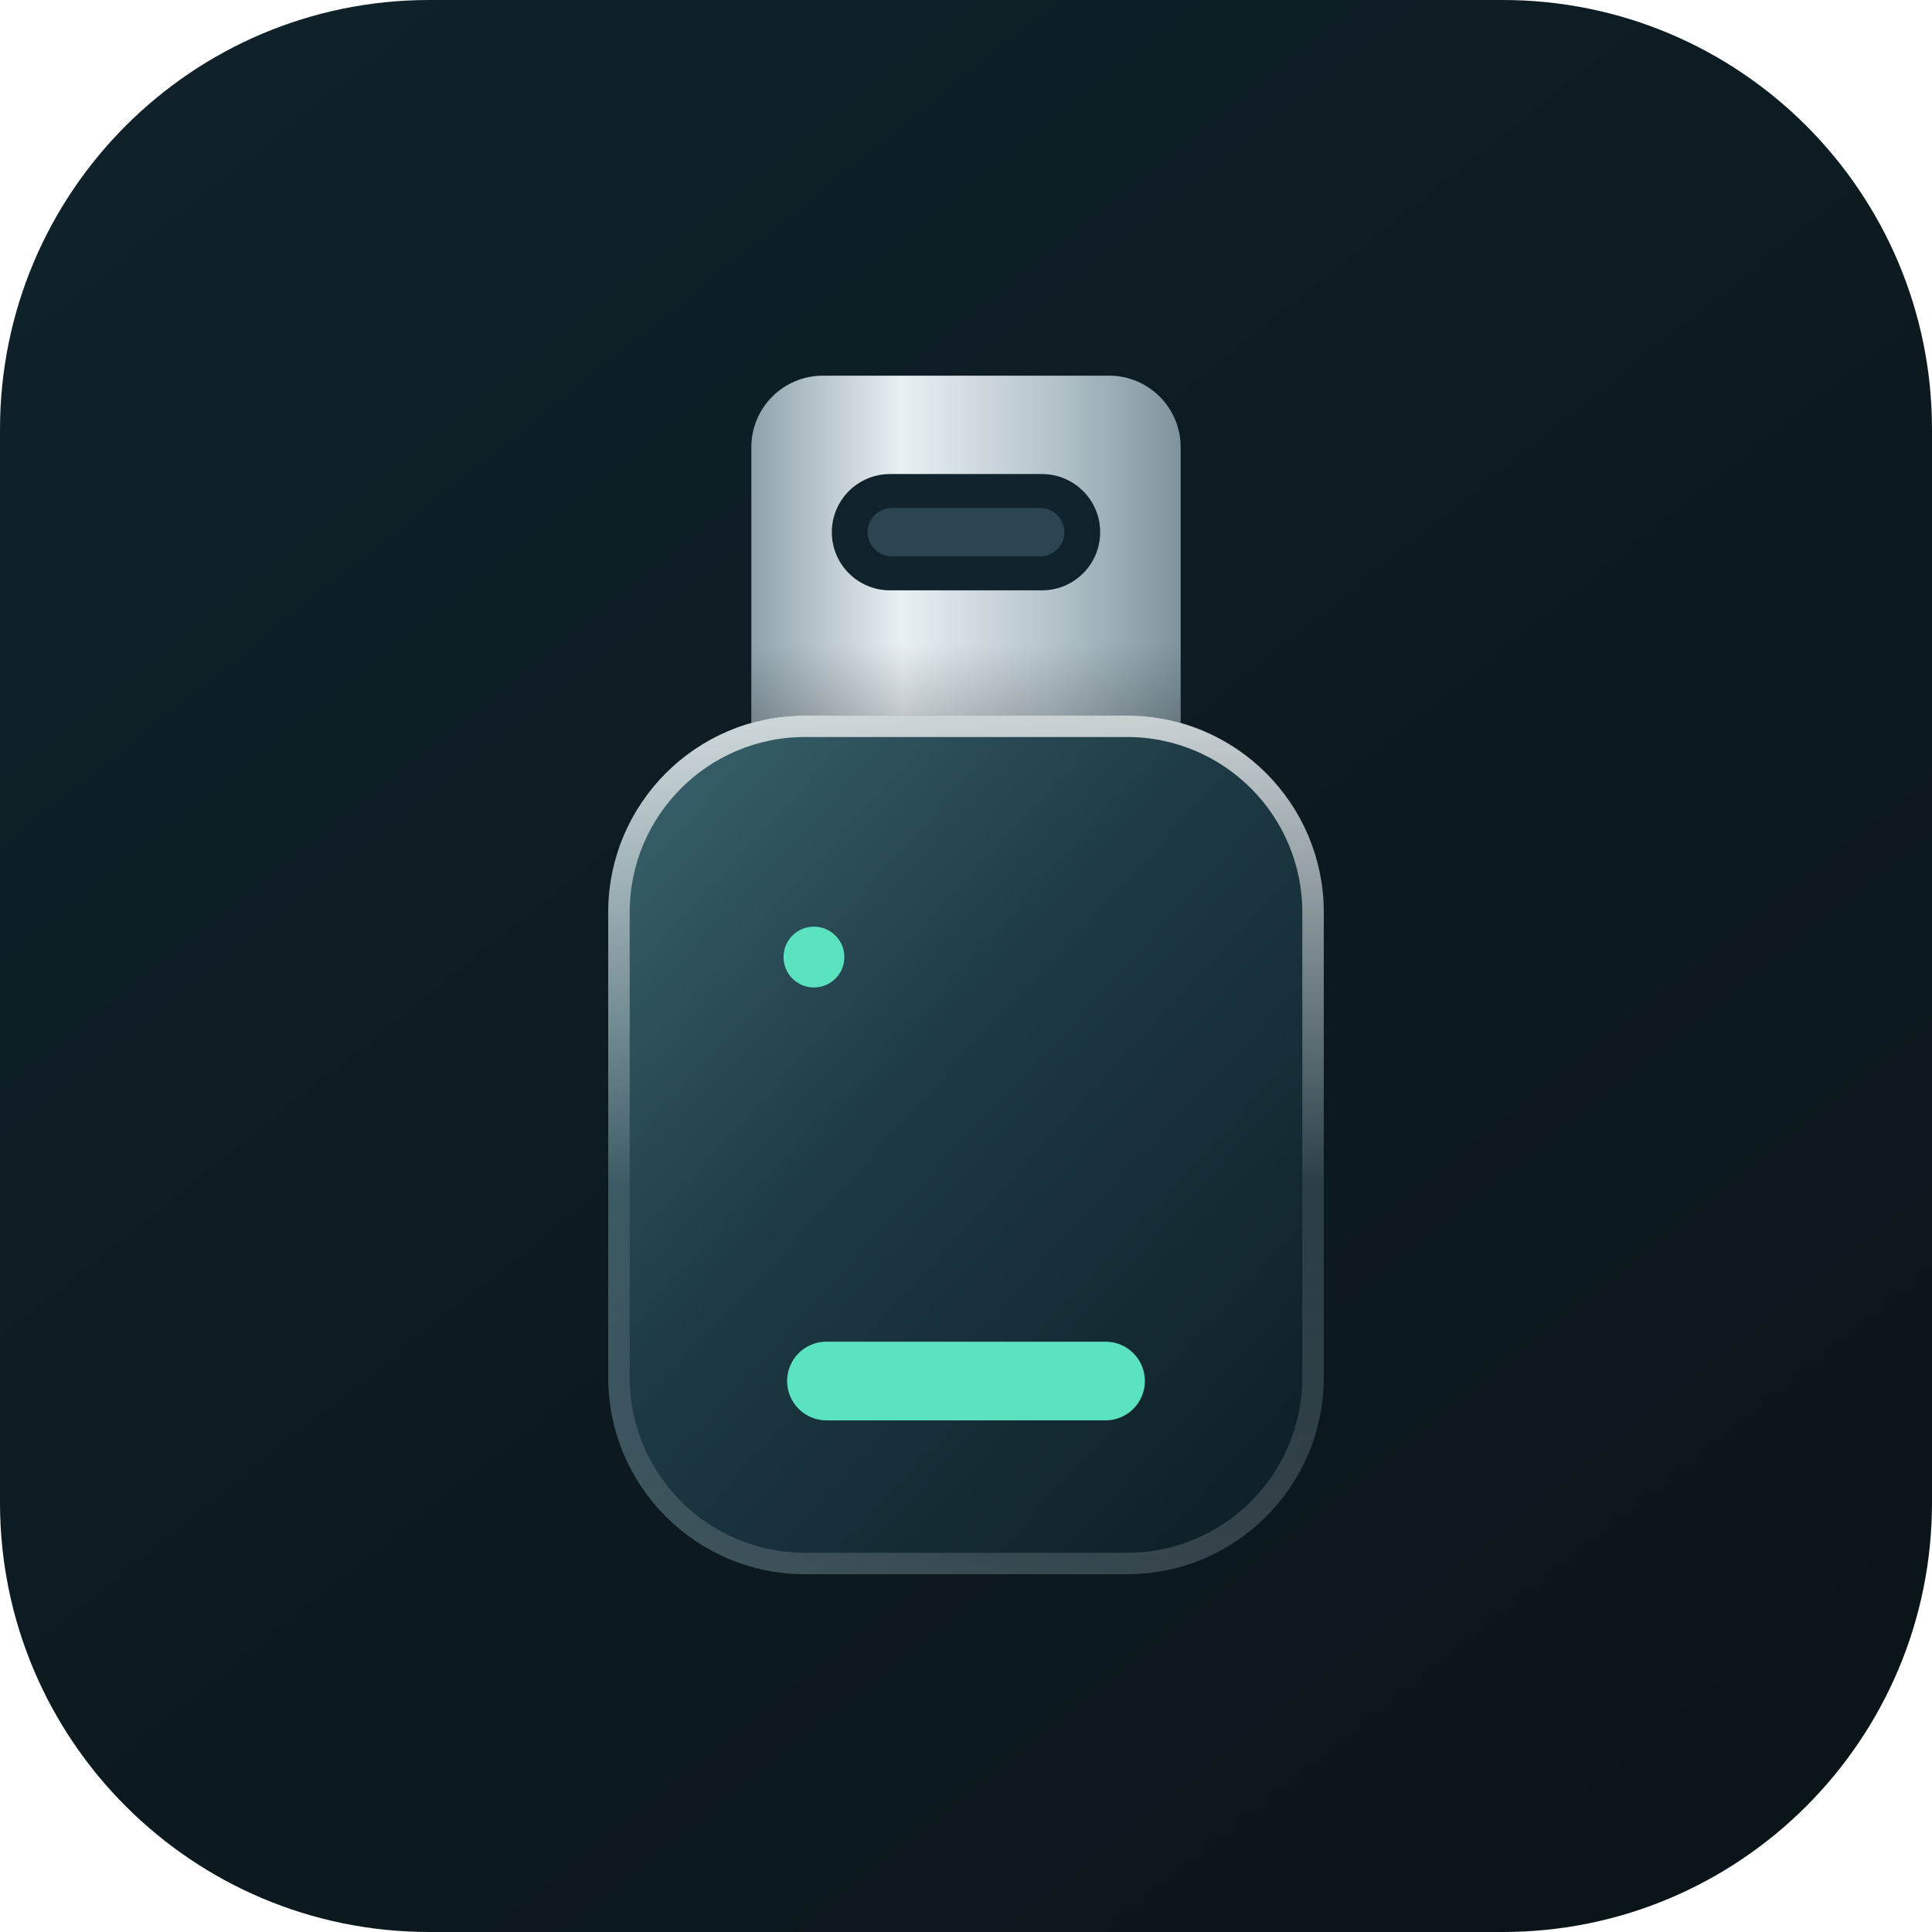
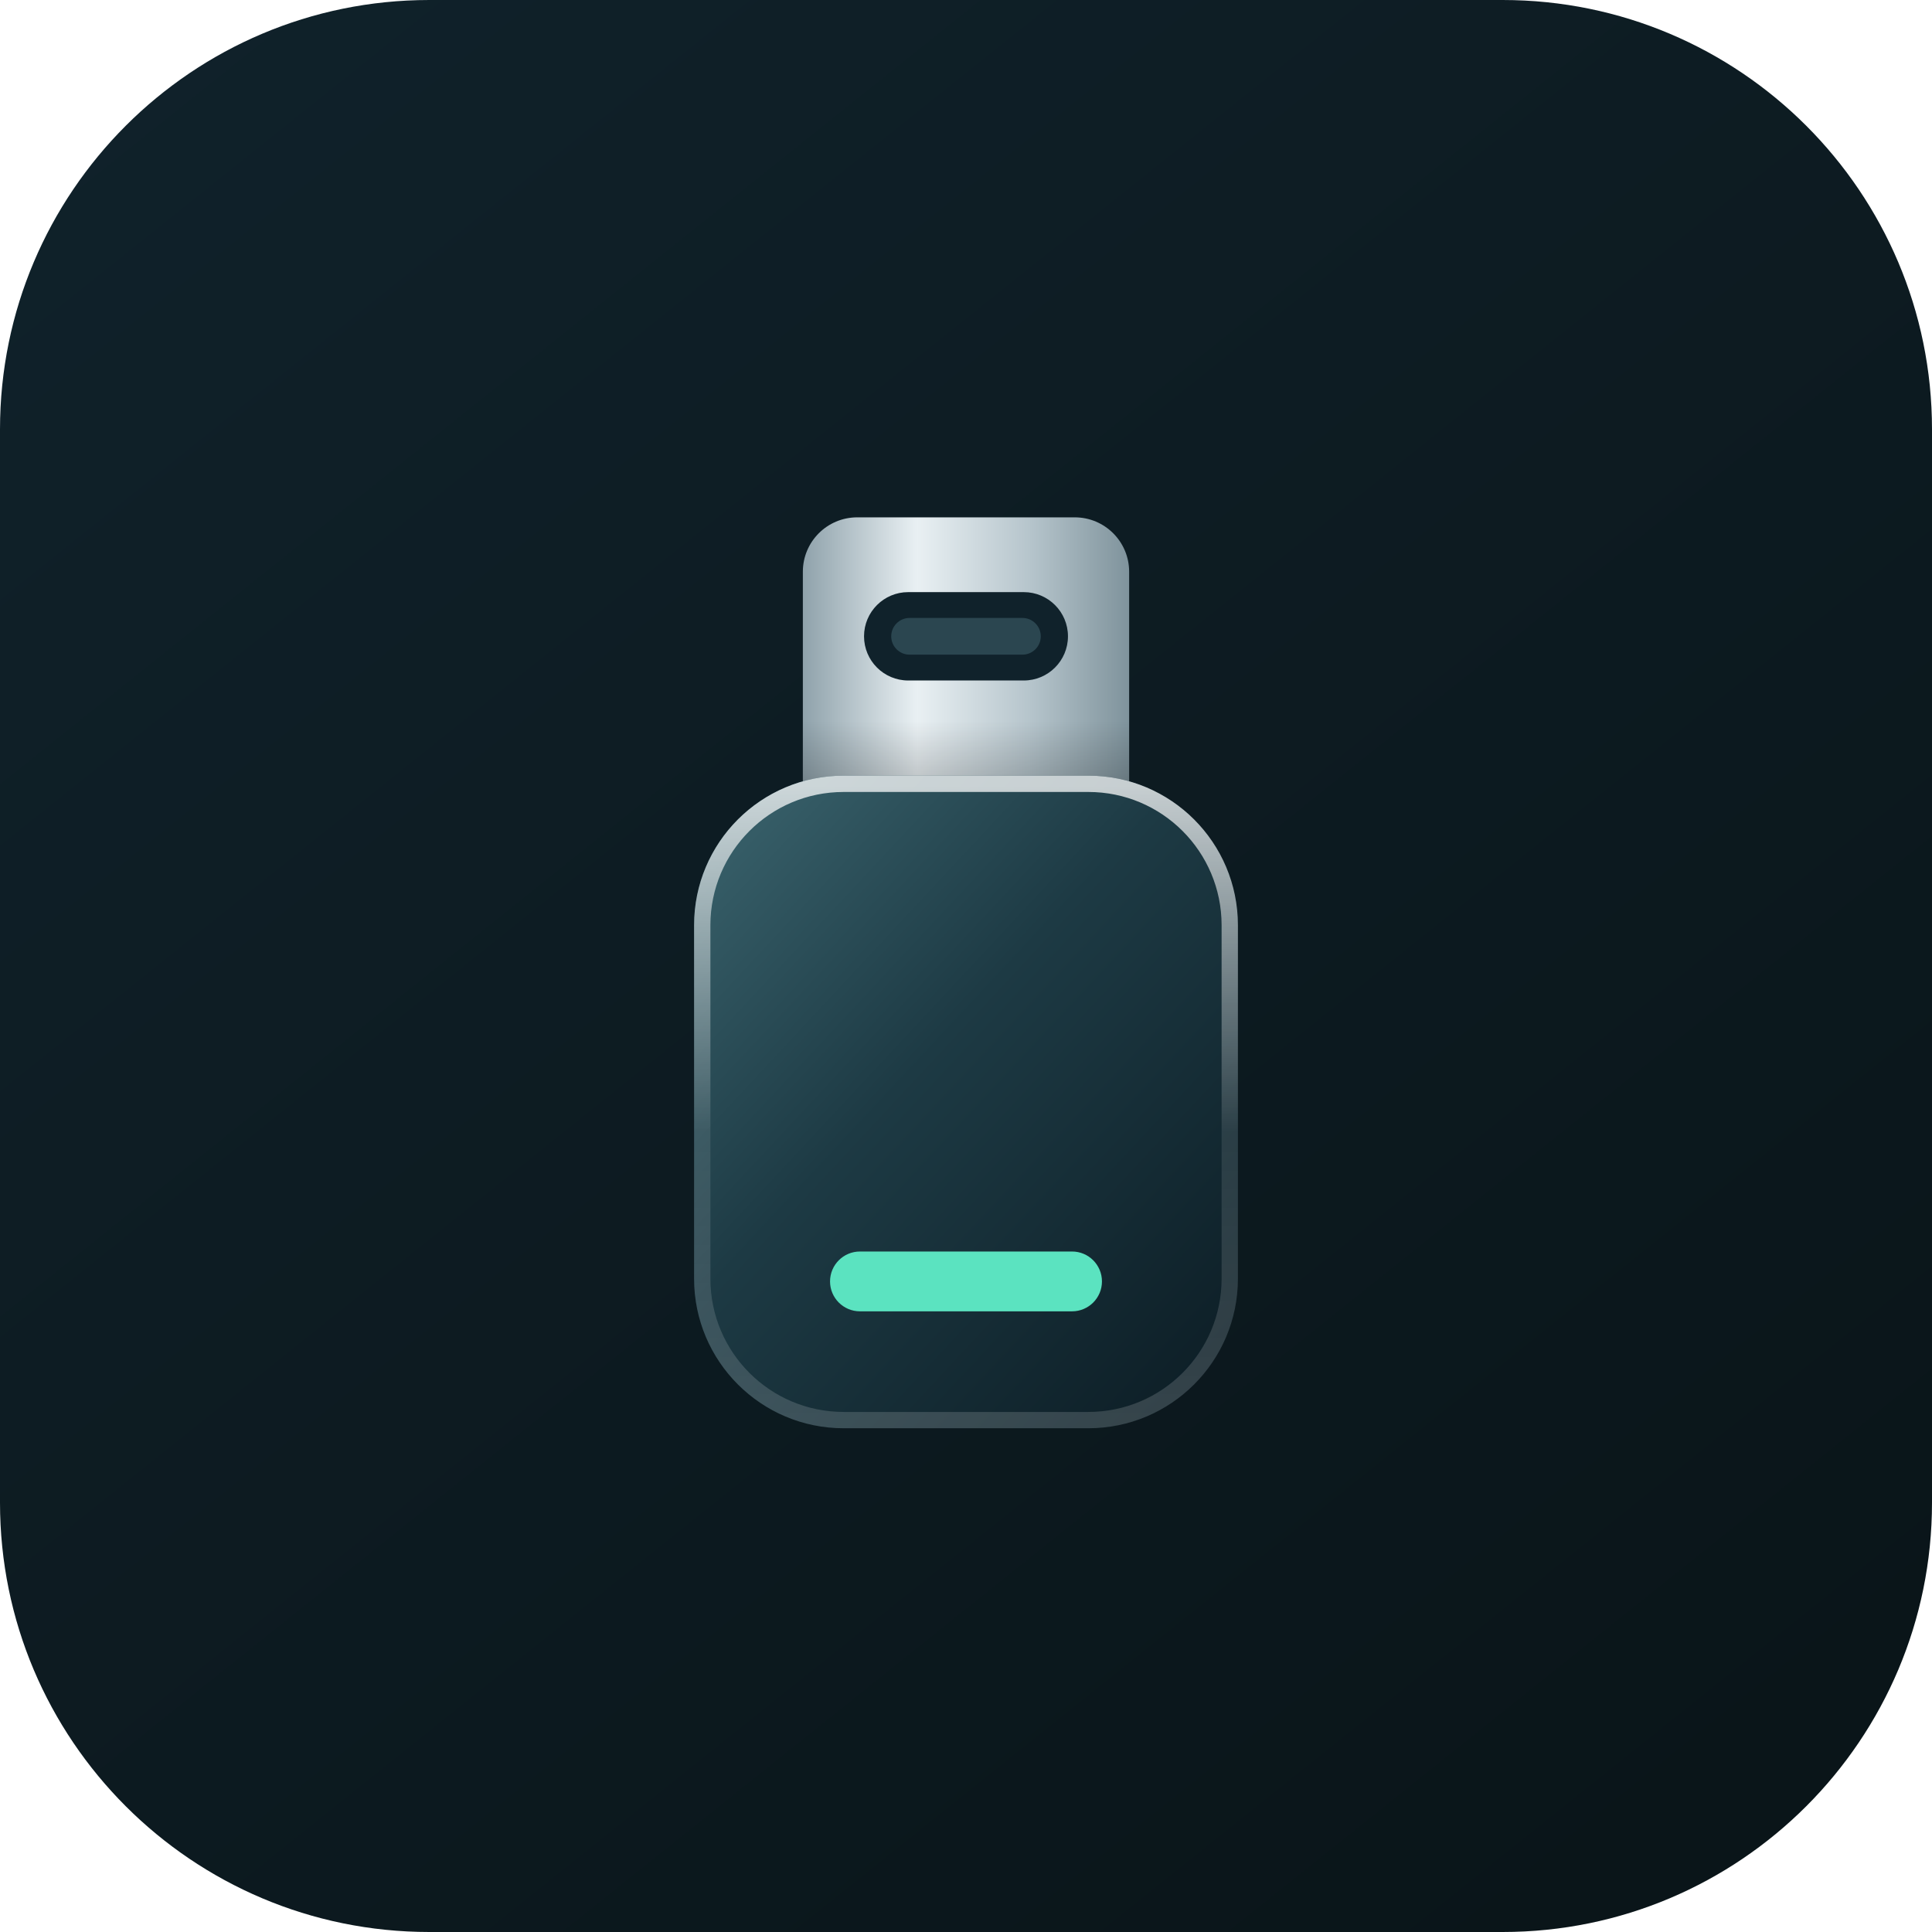
<svg xmlns="http://www.w3.org/2000/svg" viewBox="0 0 108 108" width="512" height="512">
  <defs>
    <linearGradient id="bg" x1="0" y1="0" x2="0.8" y2="1">
      <stop offset="0" stop-color="#10222B" />
      <stop offset="1" stop-color="#0A1519" />
    </linearGradient>
    <linearGradient id="metal" x1="0" y1="0" x2="1" y2="0">
      <stop offset="0" stop-color="#8FA2AB" />
      <stop offset="0.35" stop-color="#E9F0F3" />
      <stop offset="0.7" stop-color="#B5C4CB" />
      <stop offset="1" stop-color="#7F939C" />
    </linearGradient>
    <linearGradient id="body" x1="0" y1="0" x2="0.9" y2="1">
      <stop offset="0" stop-color="#3C6670" />
      <stop offset="0.45" stop-color="#1D3A44" />
      <stop offset="1" stop-color="#0D1E26" />
    </linearGradient>
    <linearGradient id="rim" x1="0" y1="0" x2="0" y2="1">
      <stop offset="0" stop-color="#FFFFFF" stop-opacity="0.75" />
      <stop offset="0.55" stop-color="#FFFFFF" stop-opacity="0.10" />
      <stop offset="1" stop-color="#FFFFFF" stop-opacity="0.16" />
    </linearGradient>
    <linearGradient id="collar" x1="0" y1="0" x2="0" y2="1">
      <stop offset="0" stop-color="#000" stop-opacity="0" />
      <stop offset="1" stop-color="#000" stop-opacity="0.38" />
    </linearGradient>
  </defs>
  <rect width="108" height="108" rx="24" fill="url(#bg)" />
-   <path fill="url(#metal)" d="M46,21 H62 A4,4 0 0 1 66,25 V41 A4,4 0 0 1 62,45 H46 A4,4 0 0 1 42,41 V25 A4,4 0 0 1 46,21 Z" />
-   <path fill="#10222B" d="M49.75,26.5 H58.25 A3.25,3.25 0 0 1 61.5,29.75 V29.75 A3.25,3.25 0 0 1 58.25,33.0 H49.75 A3.25,3.25 0 0 1 46.5,29.75 V29.75 A3.25,3.25 0 0 1 49.75,26.5 Z" />
-   <path fill="#2B4650" d="M49.85,28.4 H58.15 A1.35,1.35 0 0 1 59.5,29.75 V29.75 A1.35,1.35 0 0 1 58.15,31.1 H49.85 A1.35,1.35 0 0 1 48.5,29.75 V29.75 A1.35,1.35 0 0 1 49.85,28.4 Z" />
-   <path fill="url(#collar)" d="M42,36 H66 V45 H42 Z" />
-   <path fill="url(#body)" d="M45,40 H63 A11,11 0 0 1 74,51 V77 A11,11 0 0 1 63,88 H45 A11,11 0 0 1 34,77 V51 A11,11 0 0 1 45,40 Z" />
-   <path fill="none" stroke="url(#rim)" stroke-width="1.2" d="M45.0,40.6 H63 A10.4,10.4 0 0 1 73.4,51.0 V77.0 A10.4,10.4 0 0 1 63,87.4 H45.0 A10.4,10.4 0 0 1 34.6,77.0 V51.0 A10.4,10.4 0 0 1 45.0,40.6 Z" />
-   <path fill="#5BE3C0" d="M46.2,75 H61.8 A2.2,2.2 0 0 1 64,77.2 V77.2 A2.2,2.2 0 0 1 61.8,79.4 H46.2 A2.2,2.2 0 0 1 44,77.2 V77.2 A2.2,2.2 0 0 1 46.2,75 Z" />
-   <path fill="#5BE3C0" d="M45.5,53.5 m-1.7,0 a1.7,1.7 0 1,0 3.4,0 a1.7,1.7 0 1,0 -3.4,0" />
+   <g transform="translate(54 54) scale(0.76) translate(-54 -54)">
+     <path fill="url(#metal)" d="M46,21 H62 A4,4 0 0 1 66,25 V41 A4,4 0 0 1 62,45 H46 A4,4 0 0 1 42,41 V25 A4,4 0 0 1 46,21 Z" />
+     <path fill="#10222B" d="M49.75,26.5 H58.25 A3.25,3.25 0 0 1 61.5,29.75 V29.75 A3.25,3.25 0 0 1 58.25,33.0 H49.75 A3.25,3.25 0 0 1 46.5,29.75 V29.75 A3.25,3.25 0 0 1 49.75,26.5 Z" />
+     <path fill="#2B4650" d="M49.85,28.4 H58.15 A1.35,1.35 0 0 1 59.5,29.75 V29.75 A1.35,1.35 0 0 1 58.15,31.1 H49.85 A1.35,1.35 0 0 1 48.5,29.75 V29.75 A1.35,1.35 0 0 1 49.85,28.4 Z" />
+     <path fill="url(#collar)" d="M42,36 H66 V45 H42 Z" />
+     <path fill="url(#body)" d="M45,40 H63 A11,11 0 0 1 74,51 V77 A11,11 0 0 1 63,88 H45 A11,11 0 0 1 34,77 V51 A11,11 0 0 1 45,40 Z" />
+     <path fill="none" stroke="url(#rim)" stroke-width="1.2" d="M45.0,40.6 H63 A10.4,10.4 0 0 1 73.4,51.0 V77.0 A10.4,10.4 0 0 1 63,87.4 H45.0 A10.4,10.4 0 0 1 34.6,77.0 V51.0 A10.4,10.4 0 0 1 45.0,40.6 Z" />
+     <path fill="#5BE3C0" d="M46.2,75 H61.8 A2.2,2.2 0 0 1 64,77.2 V77.2 A2.2,2.2 0 0 1 61.8,79.4 H46.2 A2.2,2.2 0 0 1 44,77.2 V77.2 A2.2,2.2 0 0 1 46.2,75 Z" />
+   </g>
</svg>
